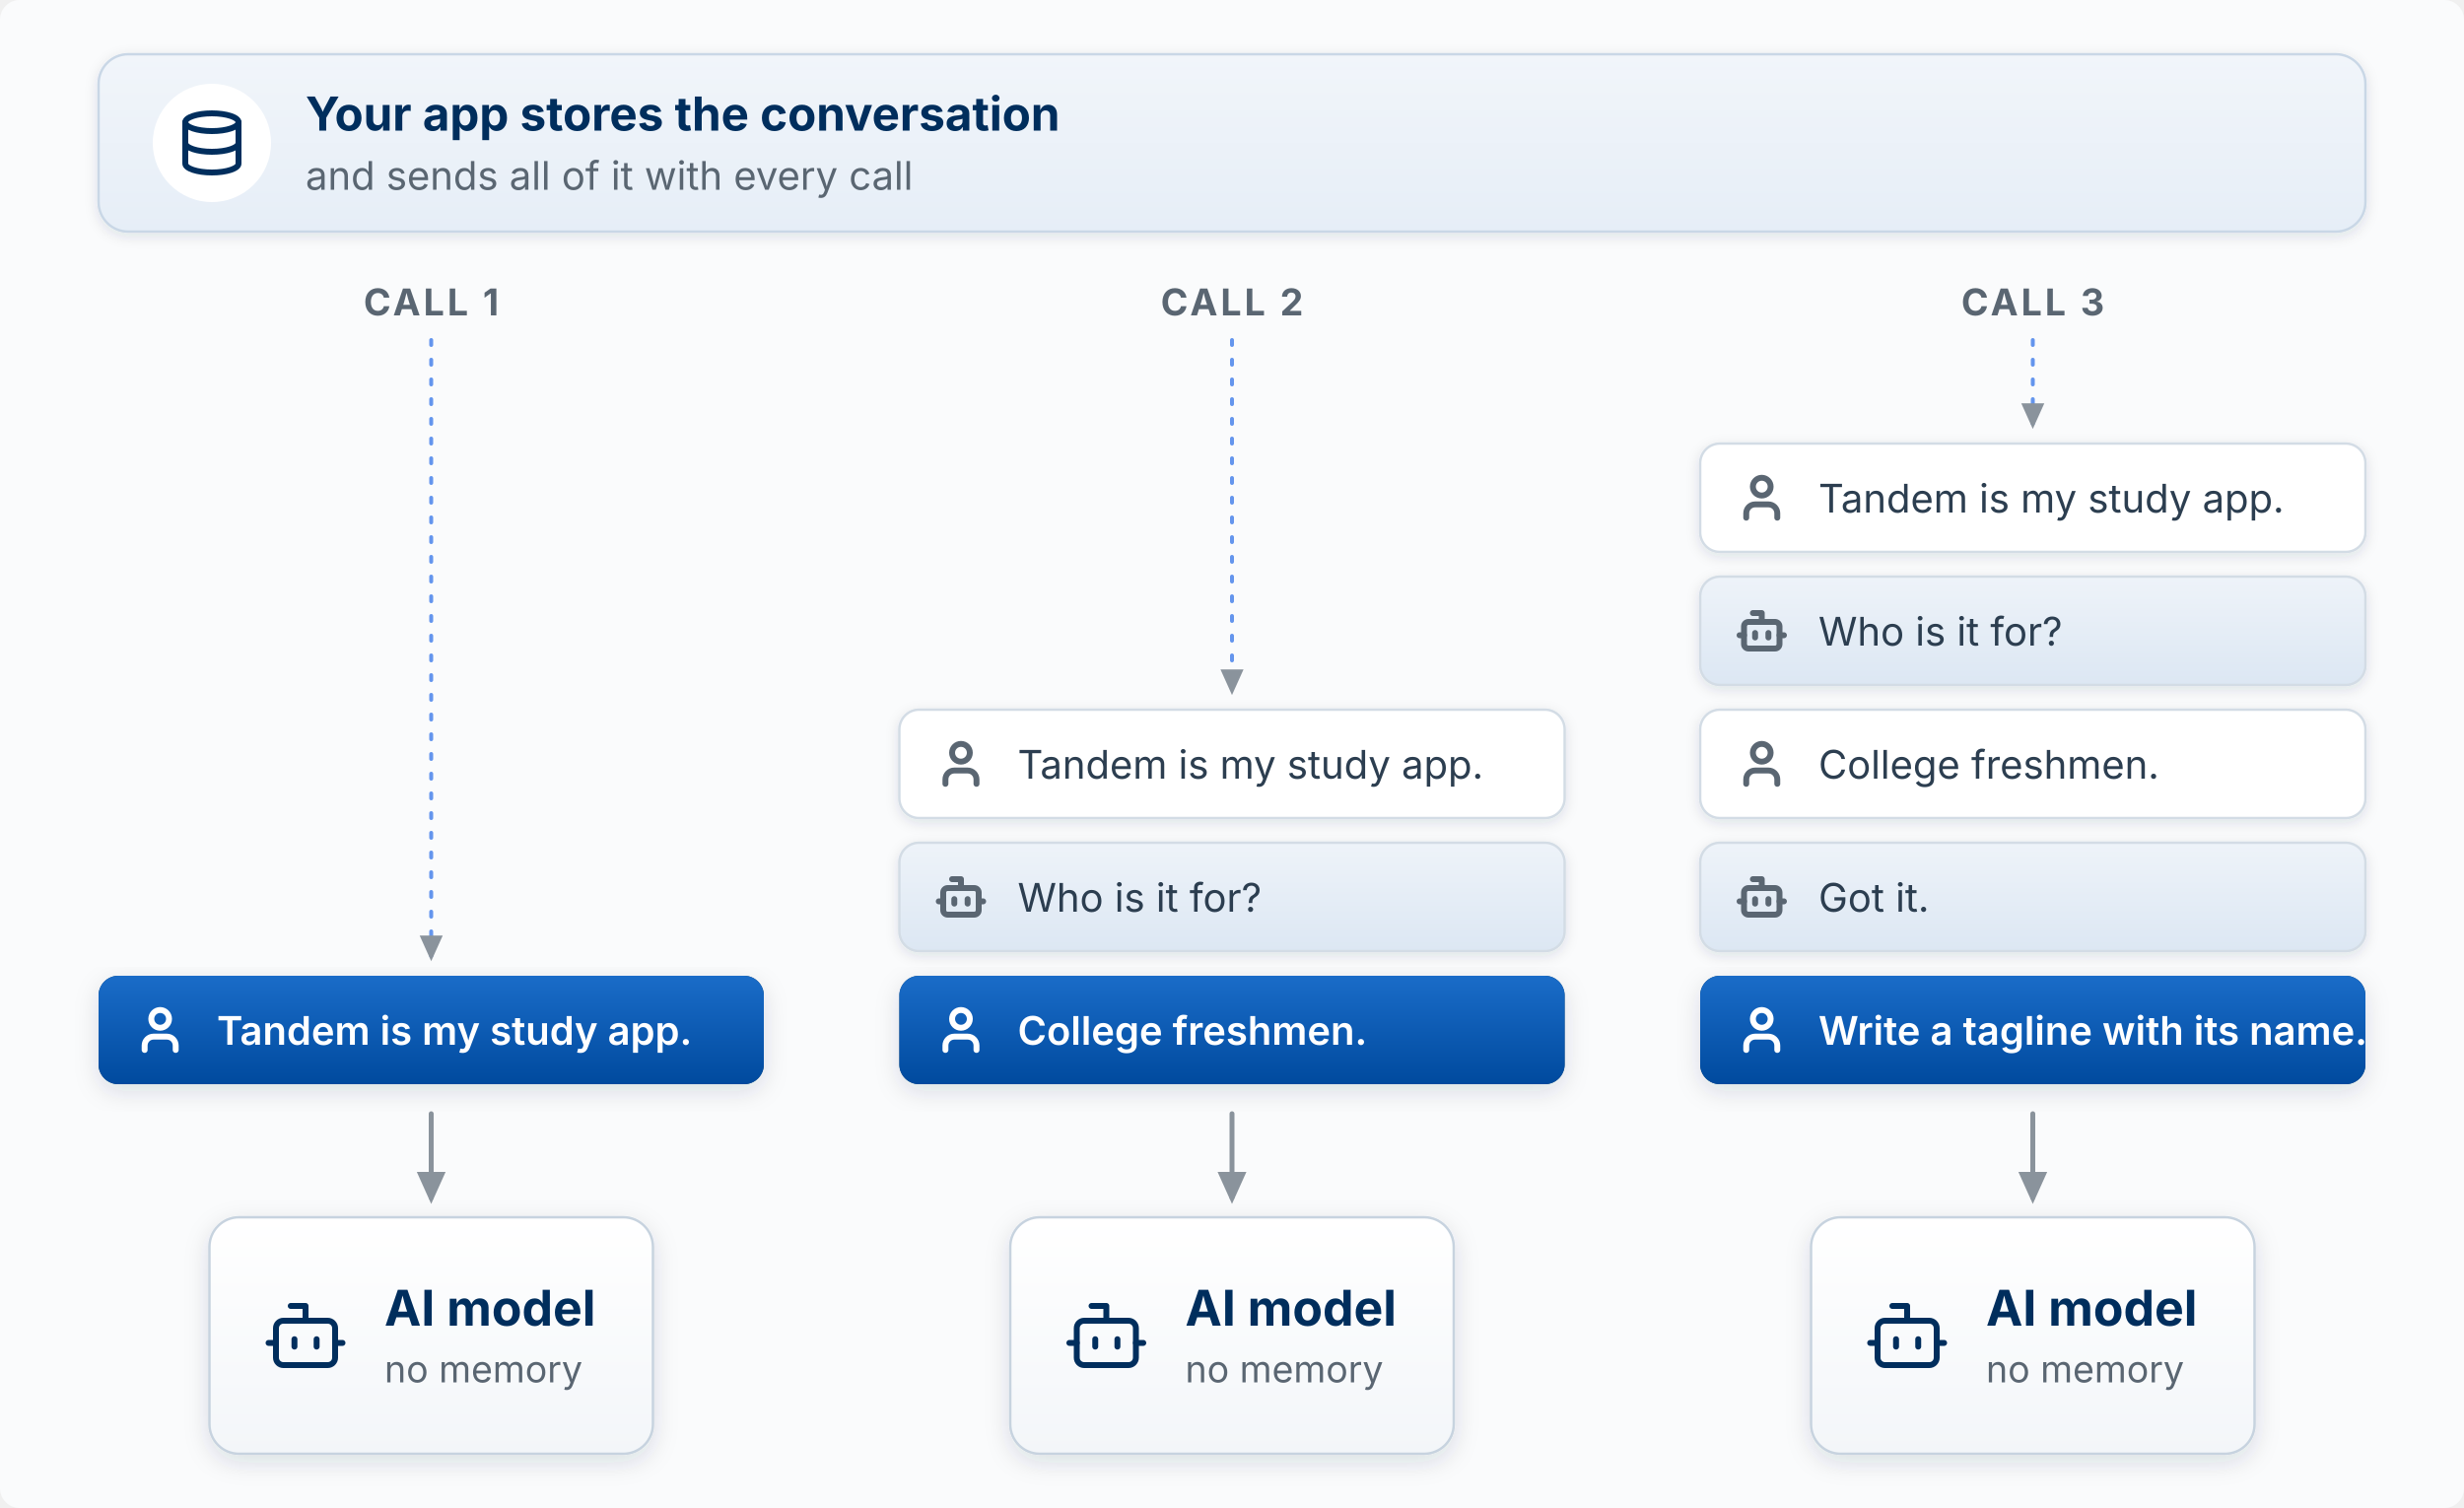
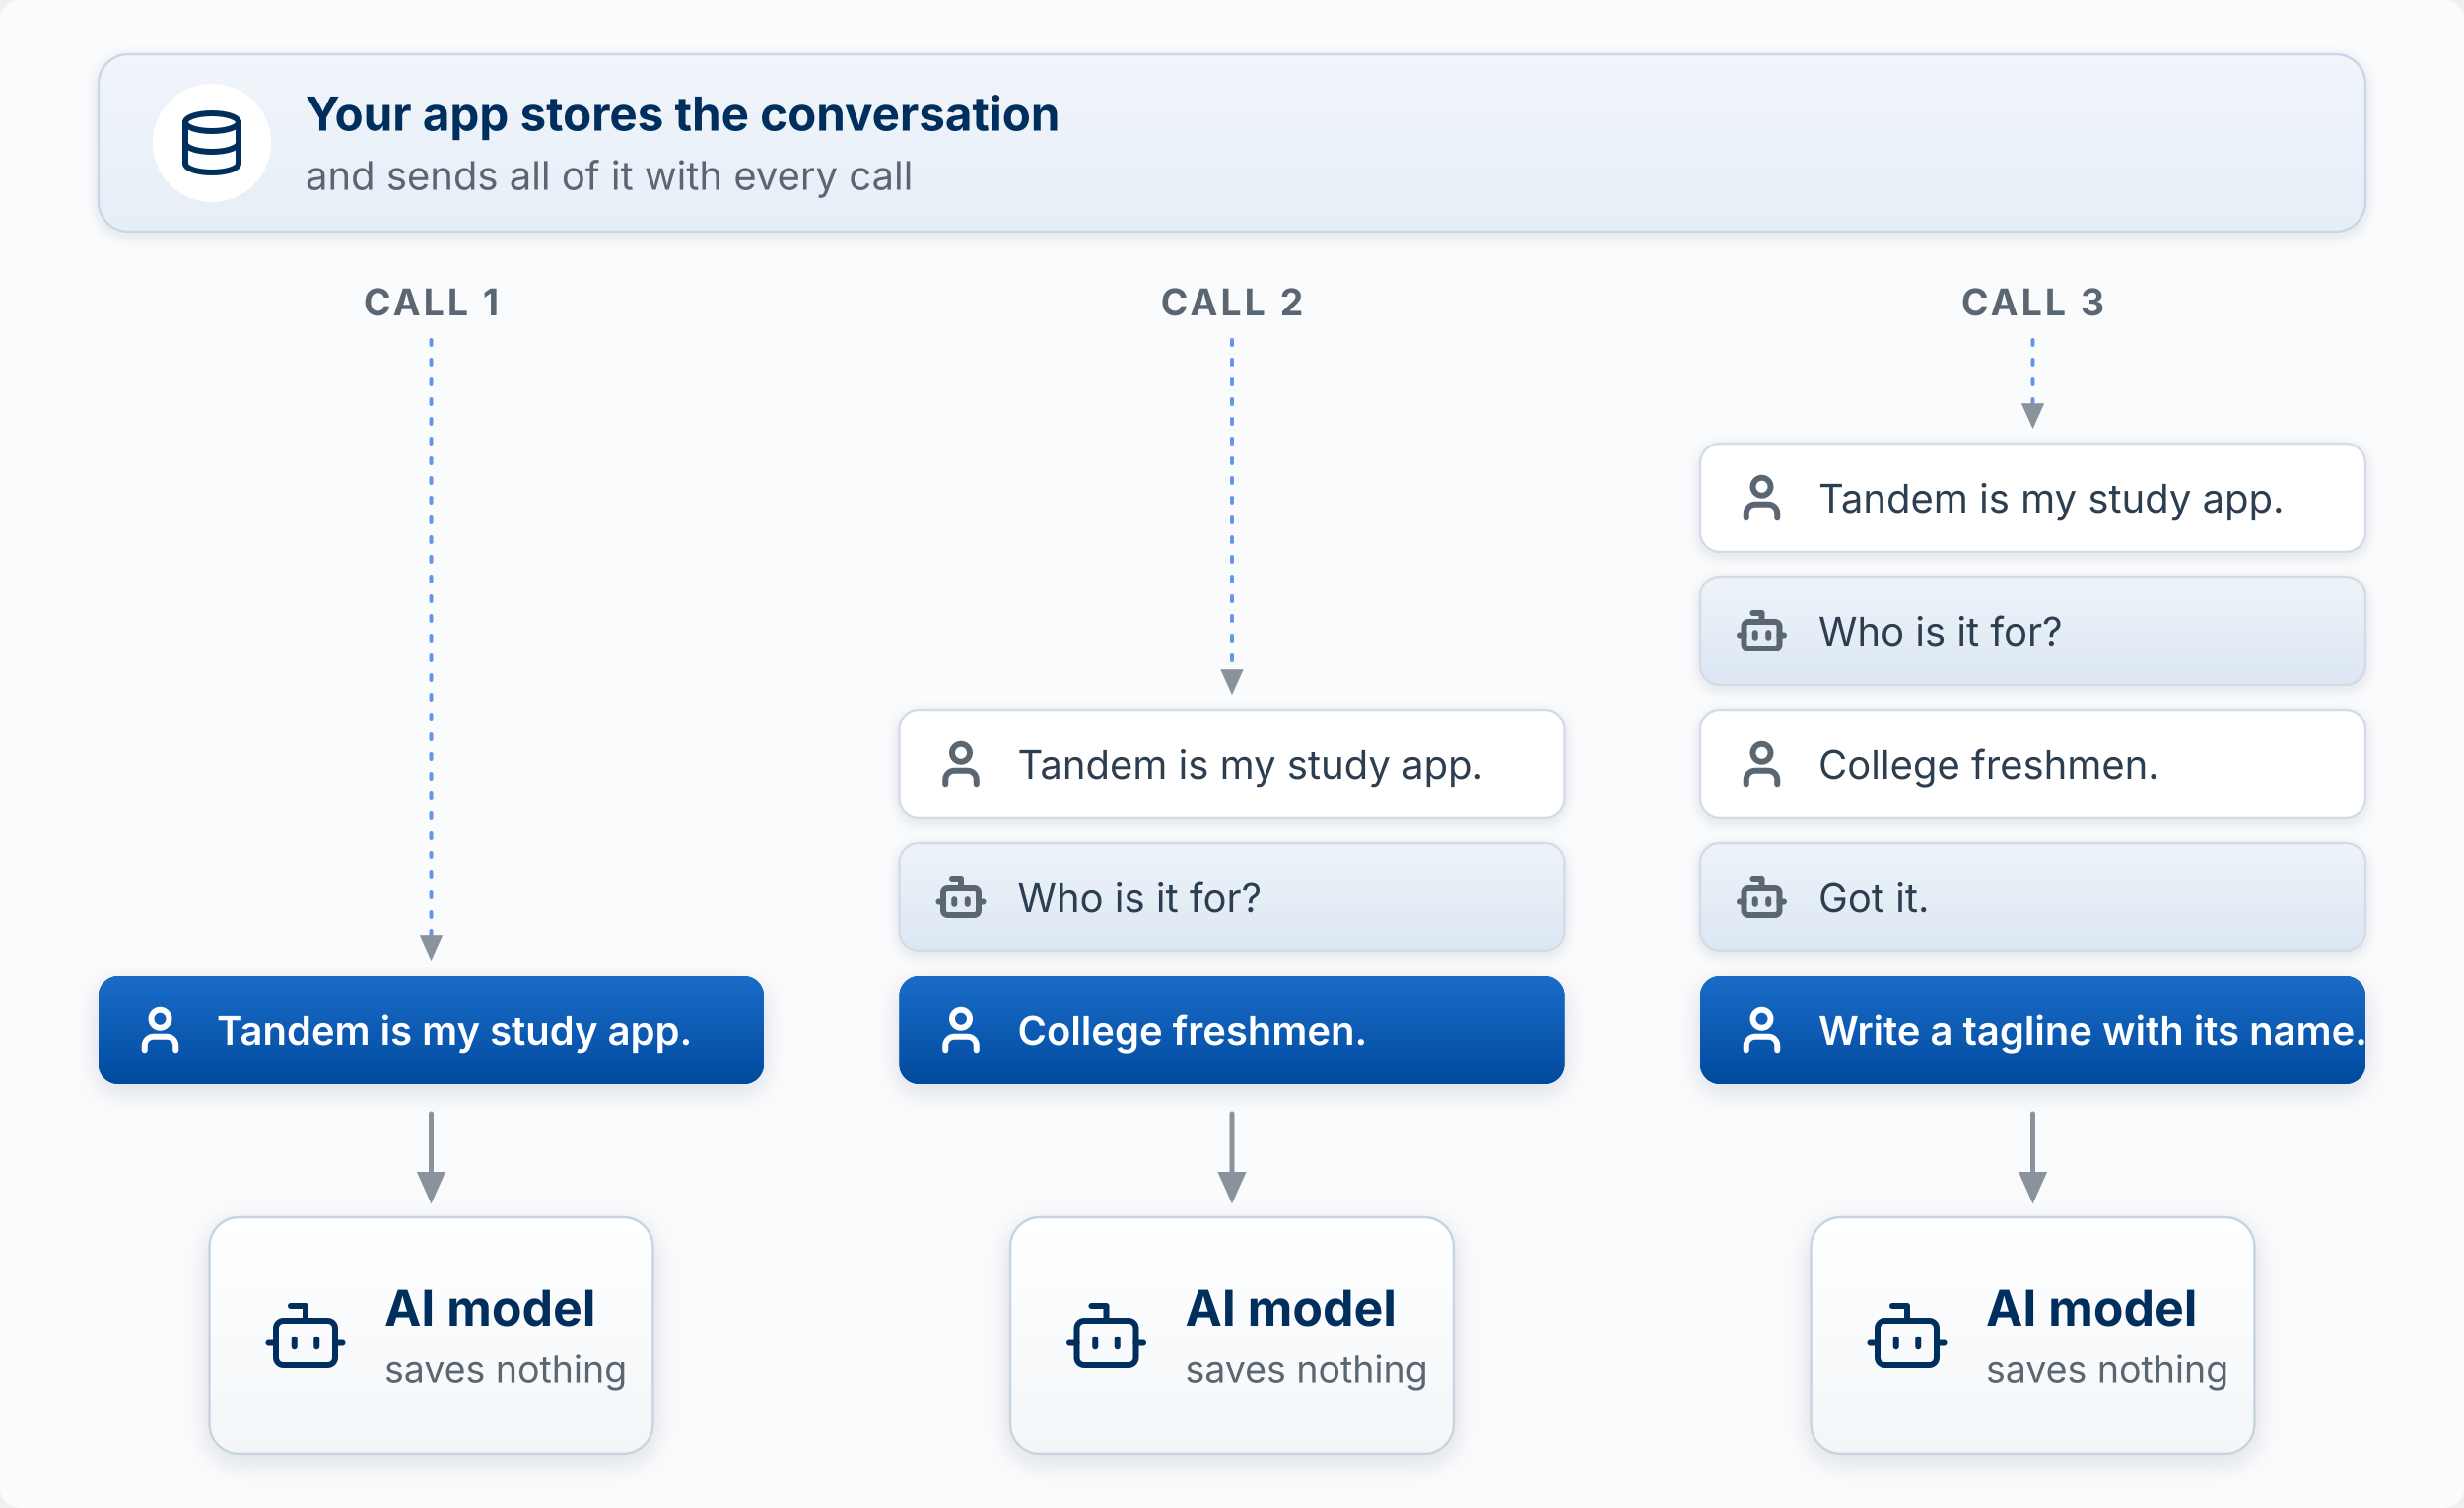
<svg xmlns="http://www.w3.org/2000/svg" viewBox="0 0 1000 612" role="img" font-family="Inter, 'Helvetica Neue', Helvetica, Arial, sans-serif">
  <defs>
    <linearGradient id="card" x1="0" y1="0" x2="0" y2="1">
      <stop offset="0%" stop-color="#FFFFFF" />
      <stop offset="100%" stop-color="#F3F6F9" />
    </linearGradient>
    <linearGradient id="tint" x1="0" y1="0" x2="0" y2="1">
      <stop offset="0%" stop-color="#EEF3F9" />
      <stop offset="100%" stop-color="#DCE7F3" />
    </linearGradient>
    <linearGradient id="zone" x1="0" y1="0" x2="0" y2="1">
      <stop offset="0%" stop-color="#F1F5FA" />
      <stop offset="100%" stop-color="#E6EEF7" />
    </linearGradient>
    <linearGradient id="navyg" x1="0" y1="0" x2="0" y2="1">
      <stop offset="0%" stop-color="#0E3F6A" />
      <stop offset="100%" stop-color="#001F40" />
    </linearGradient>
    <linearGradient id="royalg" x1="0" y1="0" x2="0" y2="1">
      <stop offset="0%" stop-color="#1A6CC8" />
      <stop offset="100%" stop-color="#004A9E" />
    </linearGradient>
    <linearGradient id="royalh" x1="0" y1="0" x2="1" y2="0">
      <stop offset="0%" stop-color="#1A6CC8" />
      <stop offset="100%" stop-color="#004A9E" />
    </linearGradient>
    <linearGradient id="navyh" x1="0" y1="0" x2="1" y2="0">
      <stop offset="0%" stop-color="#5D7A96" />
      <stop offset="100%" stop-color="#2F4D6B" />
    </linearGradient>
    <linearGradient id="greeng" x1="0" y1="0" x2="0" y2="1">
      <stop offset="0%" stop-color="#3A8F5D" />
      <stop offset="100%" stop-color="#256A41" />
    </linearGradient>
    <linearGradient id="redg" x1="0" y1="0" x2="0" y2="1">
      <stop offset="0%" stop-color="#C04848" />
      <stop offset="100%" stop-color="#9C3131" />
    </linearGradient>
    <filter id="sh" x="-15%" y="-15%" width="130%" height="140%">
      <feDropShadow dx="0" dy="3" stdDeviation="5" flood-color="#0a2e4d" flood-opacity="0.13" />
    </filter>
    <filter id="shs" x="-15%" y="-15%" width="130%" height="140%">
      <feDropShadow dx="0" dy="1.5" stdDeviation="2.5" flood-color="#0a2e4d" flood-opacity="0.12" />
    </filter>
    <marker id="ah" viewBox="0 0 10 10" refX="8" refY="5" markerWidth="6.5" markerHeight="6.5" orient="auto-start-reverse">
      <path d="M0,0.5 L10,5 L0,9.5 z" fill="#8A939C" />
    </marker>
    <marker id="ahr" viewBox="0 0 10 10" refX="8" refY="5" markerWidth="6" markerHeight="6" orient="auto-start-reverse">
      <path d="M0,0.5 L10,5 L0,9.5 z" fill="#0057B8" />
    </marker>
    <marker id="ahn" viewBox="0 0 10 10" refX="8" refY="5" markerWidth="6.5" markerHeight="6.5" orient="auto-start-reverse">
      <path d="M0,0.5 L10,5 L0,9.5 z" fill="#002E5D" />
    </marker>
  </defs>
  <rect x="0" y="0" width="1000" height="612" rx="8" fill="#FAFBFC" />
  <rect x="40" y="22" width="920" height="72" rx="12" fill="url(#zone)" stroke="#C9D7E6" stroke-width="1" filter="url(#shs)" />
  <circle cx="86" cy="58" r="24" fill="#FFFFFF" />
  <g transform="translate(71.6 43.6) scale(1.2)" fill="none" stroke="#002E5D" stroke-width="2.000" stroke-linecap="round" stroke-linejoin="round">
    <ellipse cx="12" cy="5" rx="9" ry="3" />
    <path d="M3 5V19A9 3 0 0 0 21 19V5" />
    <path d="M3 12A9 3 0 0 0 21 12" />
  </g>
  <text x="124" y="53" font-size="19" font-weight="700" fill="#002E5D" text-anchor="start">Your app stores the conversation</text>
  <text x="124" y="77" font-size="16" font-weight="400" fill="#5A6672" text-anchor="start">and sends all of it with every call</text>
  <text x="175" y="128" font-size="15" font-weight="700" fill="#5A6672" text-anchor="middle" letter-spacing="1.2">CALL 1</text>
  <path d="M 175.0 138 L 175.0 388" fill="none" stroke="#6495ED" stroke-width="1.6" stroke-linecap="round" stroke-linejoin="round" marker-end="url(#ah)" stroke-dasharray="2 6" />
  <rect x="40" y="396" width="270" height="44" rx="8" fill="#0E3F6A" filter="url(#sh)" />
  <rect x="40" y="396" width="270" height="44" rx="8" fill="url(#royalg)" />
  <g transform="translate(54.2 407.2) scale(0.9)" fill="none" stroke="#FFFFFF" stroke-width="2.667" stroke-linecap="round" stroke-linejoin="round">
    <path d="M19 21v-2a4 4 0 0 0-4-4H9a4 4 0 0 0-4 4v2" />
    <circle cx="12" cy="7" r="4" />
  </g>
  <text x="88" y="424" font-size="16" font-weight="600" fill="#FFFFFF" text-anchor="start">Tandem is my study app.</text>
  <path d="M 175.0 452 L 175.0 486" fill="none" stroke="#8A939C" stroke-width="2" stroke-linecap="round" stroke-linejoin="round" marker-end="url(#ah)" />
  <rect x="85" y="494" width="180" height="96" rx="12" fill="url(#card)" stroke="#C7D3DF" stroke-width="1" filter="url(#sh)" />
  <g transform="translate(106 524) scale(1.5)" fill="none" stroke="#002E5D" stroke-width="1.600" stroke-linecap="round" stroke-linejoin="round">
    <path d="M12 8V4H8" />
    <rect width="16" height="12" x="4" y="8" rx="2" />
    <path d="M2 14h2" />
    <path d="M20 14h2" />
    <path d="M15 13v2" />
    <path d="M9 13v2" />
  </g>
  <text x="156" y="538" font-size="20" font-weight="700" fill="#002E5D" text-anchor="start">AI model</text>
-   <text x="156" y="561" font-size="15" font-weight="400" fill="#5A6672" text-anchor="start">no memory</text>
+   <text x="156" y="561" font-size="15" font-weight="400" fill="#5A6672" text-anchor="start">saves nothing</text>
  <text x="500" y="128" font-size="15" font-weight="700" fill="#5A6672" text-anchor="middle" letter-spacing="1.2">CALL 2</text>
  <path d="M 500.0 138 L 500.0 280" fill="none" stroke="#6495ED" stroke-width="1.6" stroke-linecap="round" stroke-linejoin="round" marker-end="url(#ah)" stroke-dasharray="2 6" />
  <rect x="365" y="288" width="270" height="44" rx="8" fill="#FFFFFF" stroke="#D3DCE5" stroke-width="1" filter="url(#shs)" />
  <g transform="translate(379.2 299.2) scale(0.9)" fill="none" stroke="#5A6672" stroke-width="2.667" stroke-linecap="round" stroke-linejoin="round">
    <path d="M19 21v-2a4 4 0 0 0-4-4H9a4 4 0 0 0-4 4v2" />
    <circle cx="12" cy="7" r="4" />
  </g>
  <text x="413" y="316" font-size="16" font-weight="400" fill="#2C3E50" text-anchor="start">Tandem is my study app.</text>
  <rect x="365" y="342" width="270" height="44" rx="8" fill="url(#tint)" stroke="#D3DCE5" stroke-width="1" filter="url(#shs)" />
  <g transform="translate(379.2 353.2) scale(0.9)" fill="none" stroke="#5A6672" stroke-width="2.667" stroke-linecap="round" stroke-linejoin="round">
    <path d="M12 8V4H8" />
    <rect width="16" height="12" x="4" y="8" rx="2" />
    <path d="M2 14h2" />
    <path d="M20 14h2" />
    <path d="M15 13v2" />
    <path d="M9 13v2" />
  </g>
  <text x="413" y="370" font-size="16" font-weight="400" fill="#2C3E50" text-anchor="start">Who is it for?</text>
  <rect x="365" y="396" width="270" height="44" rx="8" fill="#0E3F6A" filter="url(#sh)" />
  <rect x="365" y="396" width="270" height="44" rx="8" fill="url(#royalg)" />
  <g transform="translate(379.2 407.2) scale(0.9)" fill="none" stroke="#FFFFFF" stroke-width="2.667" stroke-linecap="round" stroke-linejoin="round">
    <path d="M19 21v-2a4 4 0 0 0-4-4H9a4 4 0 0 0-4 4v2" />
    <circle cx="12" cy="7" r="4" />
  </g>
  <text x="413" y="424" font-size="16" font-weight="600" fill="#FFFFFF" text-anchor="start">College freshmen.</text>
  <path d="M 500.0 452 L 500.0 486" fill="none" stroke="#8A939C" stroke-width="2" stroke-linecap="round" stroke-linejoin="round" marker-end="url(#ah)" />
  <rect x="410" y="494" width="180" height="96" rx="12" fill="url(#card)" stroke="#C7D3DF" stroke-width="1" filter="url(#sh)" />
  <g transform="translate(431 524) scale(1.5)" fill="none" stroke="#002E5D" stroke-width="1.600" stroke-linecap="round" stroke-linejoin="round">
    <path d="M12 8V4H8" />
    <rect width="16" height="12" x="4" y="8" rx="2" />
    <path d="M2 14h2" />
    <path d="M20 14h2" />
    <path d="M15 13v2" />
    <path d="M9 13v2" />
  </g>
  <text x="481" y="538" font-size="20" font-weight="700" fill="#002E5D" text-anchor="start">AI model</text>
-   <text x="481" y="561" font-size="15" font-weight="400" fill="#5A6672" text-anchor="start">no memory</text>
+   <text x="481" y="561" font-size="15" font-weight="400" fill="#5A6672" text-anchor="start">saves nothing</text>
  <text x="825" y="128" font-size="15" font-weight="700" fill="#5A6672" text-anchor="middle" letter-spacing="1.2">CALL 3</text>
  <path d="M 825.0 138 L 825.0 172" fill="none" stroke="#6495ED" stroke-width="1.6" stroke-linecap="round" stroke-linejoin="round" marker-end="url(#ah)" stroke-dasharray="2 6" />
  <rect x="690" y="180" width="270" height="44" rx="8" fill="#FFFFFF" stroke="#D3DCE5" stroke-width="1" filter="url(#shs)" />
  <g transform="translate(704.2 191.2) scale(0.9)" fill="none" stroke="#5A6672" stroke-width="2.667" stroke-linecap="round" stroke-linejoin="round">
    <path d="M19 21v-2a4 4 0 0 0-4-4H9a4 4 0 0 0-4 4v2" />
    <circle cx="12" cy="7" r="4" />
  </g>
  <text x="738" y="208" font-size="16" font-weight="400" fill="#2C3E50" text-anchor="start">Tandem is my study app.</text>
  <rect x="690" y="234" width="270" height="44" rx="8" fill="url(#tint)" stroke="#D3DCE5" stroke-width="1" filter="url(#shs)" />
  <g transform="translate(704.2 245.2) scale(0.9)" fill="none" stroke="#5A6672" stroke-width="2.667" stroke-linecap="round" stroke-linejoin="round">
    <path d="M12 8V4H8" />
    <rect width="16" height="12" x="4" y="8" rx="2" />
    <path d="M2 14h2" />
    <path d="M20 14h2" />
    <path d="M15 13v2" />
    <path d="M9 13v2" />
  </g>
  <text x="738" y="262" font-size="16" font-weight="400" fill="#2C3E50" text-anchor="start">Who is it for?</text>
  <rect x="690" y="288" width="270" height="44" rx="8" fill="#FFFFFF" stroke="#D3DCE5" stroke-width="1" filter="url(#shs)" />
  <g transform="translate(704.2 299.2) scale(0.9)" fill="none" stroke="#5A6672" stroke-width="2.667" stroke-linecap="round" stroke-linejoin="round">
    <path d="M19 21v-2a4 4 0 0 0-4-4H9a4 4 0 0 0-4 4v2" />
    <circle cx="12" cy="7" r="4" />
  </g>
  <text x="738" y="316" font-size="16" font-weight="400" fill="#2C3E50" text-anchor="start">College freshmen.</text>
  <rect x="690" y="342" width="270" height="44" rx="8" fill="url(#tint)" stroke="#D3DCE5" stroke-width="1" filter="url(#shs)" />
  <g transform="translate(704.2 353.2) scale(0.9)" fill="none" stroke="#5A6672" stroke-width="2.667" stroke-linecap="round" stroke-linejoin="round">
    <path d="M12 8V4H8" />
    <rect width="16" height="12" x="4" y="8" rx="2" />
    <path d="M2 14h2" />
    <path d="M20 14h2" />
    <path d="M15 13v2" />
    <path d="M9 13v2" />
  </g>
  <text x="738" y="370" font-size="16" font-weight="400" fill="#2C3E50" text-anchor="start">Got it.</text>
  <rect x="690" y="396" width="270" height="44" rx="8" fill="#0E3F6A" filter="url(#sh)" />
  <rect x="690" y="396" width="270" height="44" rx="8" fill="url(#royalg)" />
  <g transform="translate(704.2 407.2) scale(0.9)" fill="none" stroke="#FFFFFF" stroke-width="2.667" stroke-linecap="round" stroke-linejoin="round">
    <path d="M19 21v-2a4 4 0 0 0-4-4H9a4 4 0 0 0-4 4v2" />
    <circle cx="12" cy="7" r="4" />
  </g>
  <text x="738" y="424" font-size="16" font-weight="600" fill="#FFFFFF" text-anchor="start">Write a tagline with its name.</text>
  <path d="M 825.0 452 L 825.0 486" fill="none" stroke="#8A939C" stroke-width="2" stroke-linecap="round" stroke-linejoin="round" marker-end="url(#ah)" />
  <rect x="735" y="494" width="180" height="96" rx="12" fill="url(#card)" stroke="#C7D3DF" stroke-width="1" filter="url(#sh)" />
  <g transform="translate(756 524) scale(1.5)" fill="none" stroke="#002E5D" stroke-width="1.600" stroke-linecap="round" stroke-linejoin="round">
    <path d="M12 8V4H8" />
    <rect width="16" height="12" x="4" y="8" rx="2" />
    <path d="M2 14h2" />
    <path d="M20 14h2" />
    <path d="M15 13v2" />
    <path d="M9 13v2" />
  </g>
  <text x="806" y="538" font-size="20" font-weight="700" fill="#002E5D" text-anchor="start">AI model</text>
-   <text x="806" y="561" font-size="15" font-weight="400" fill="#5A6672" text-anchor="start">no memory</text>
+   <text x="806" y="561" font-size="15" font-weight="400" fill="#5A6672" text-anchor="start">saves nothing</text>
</svg>
